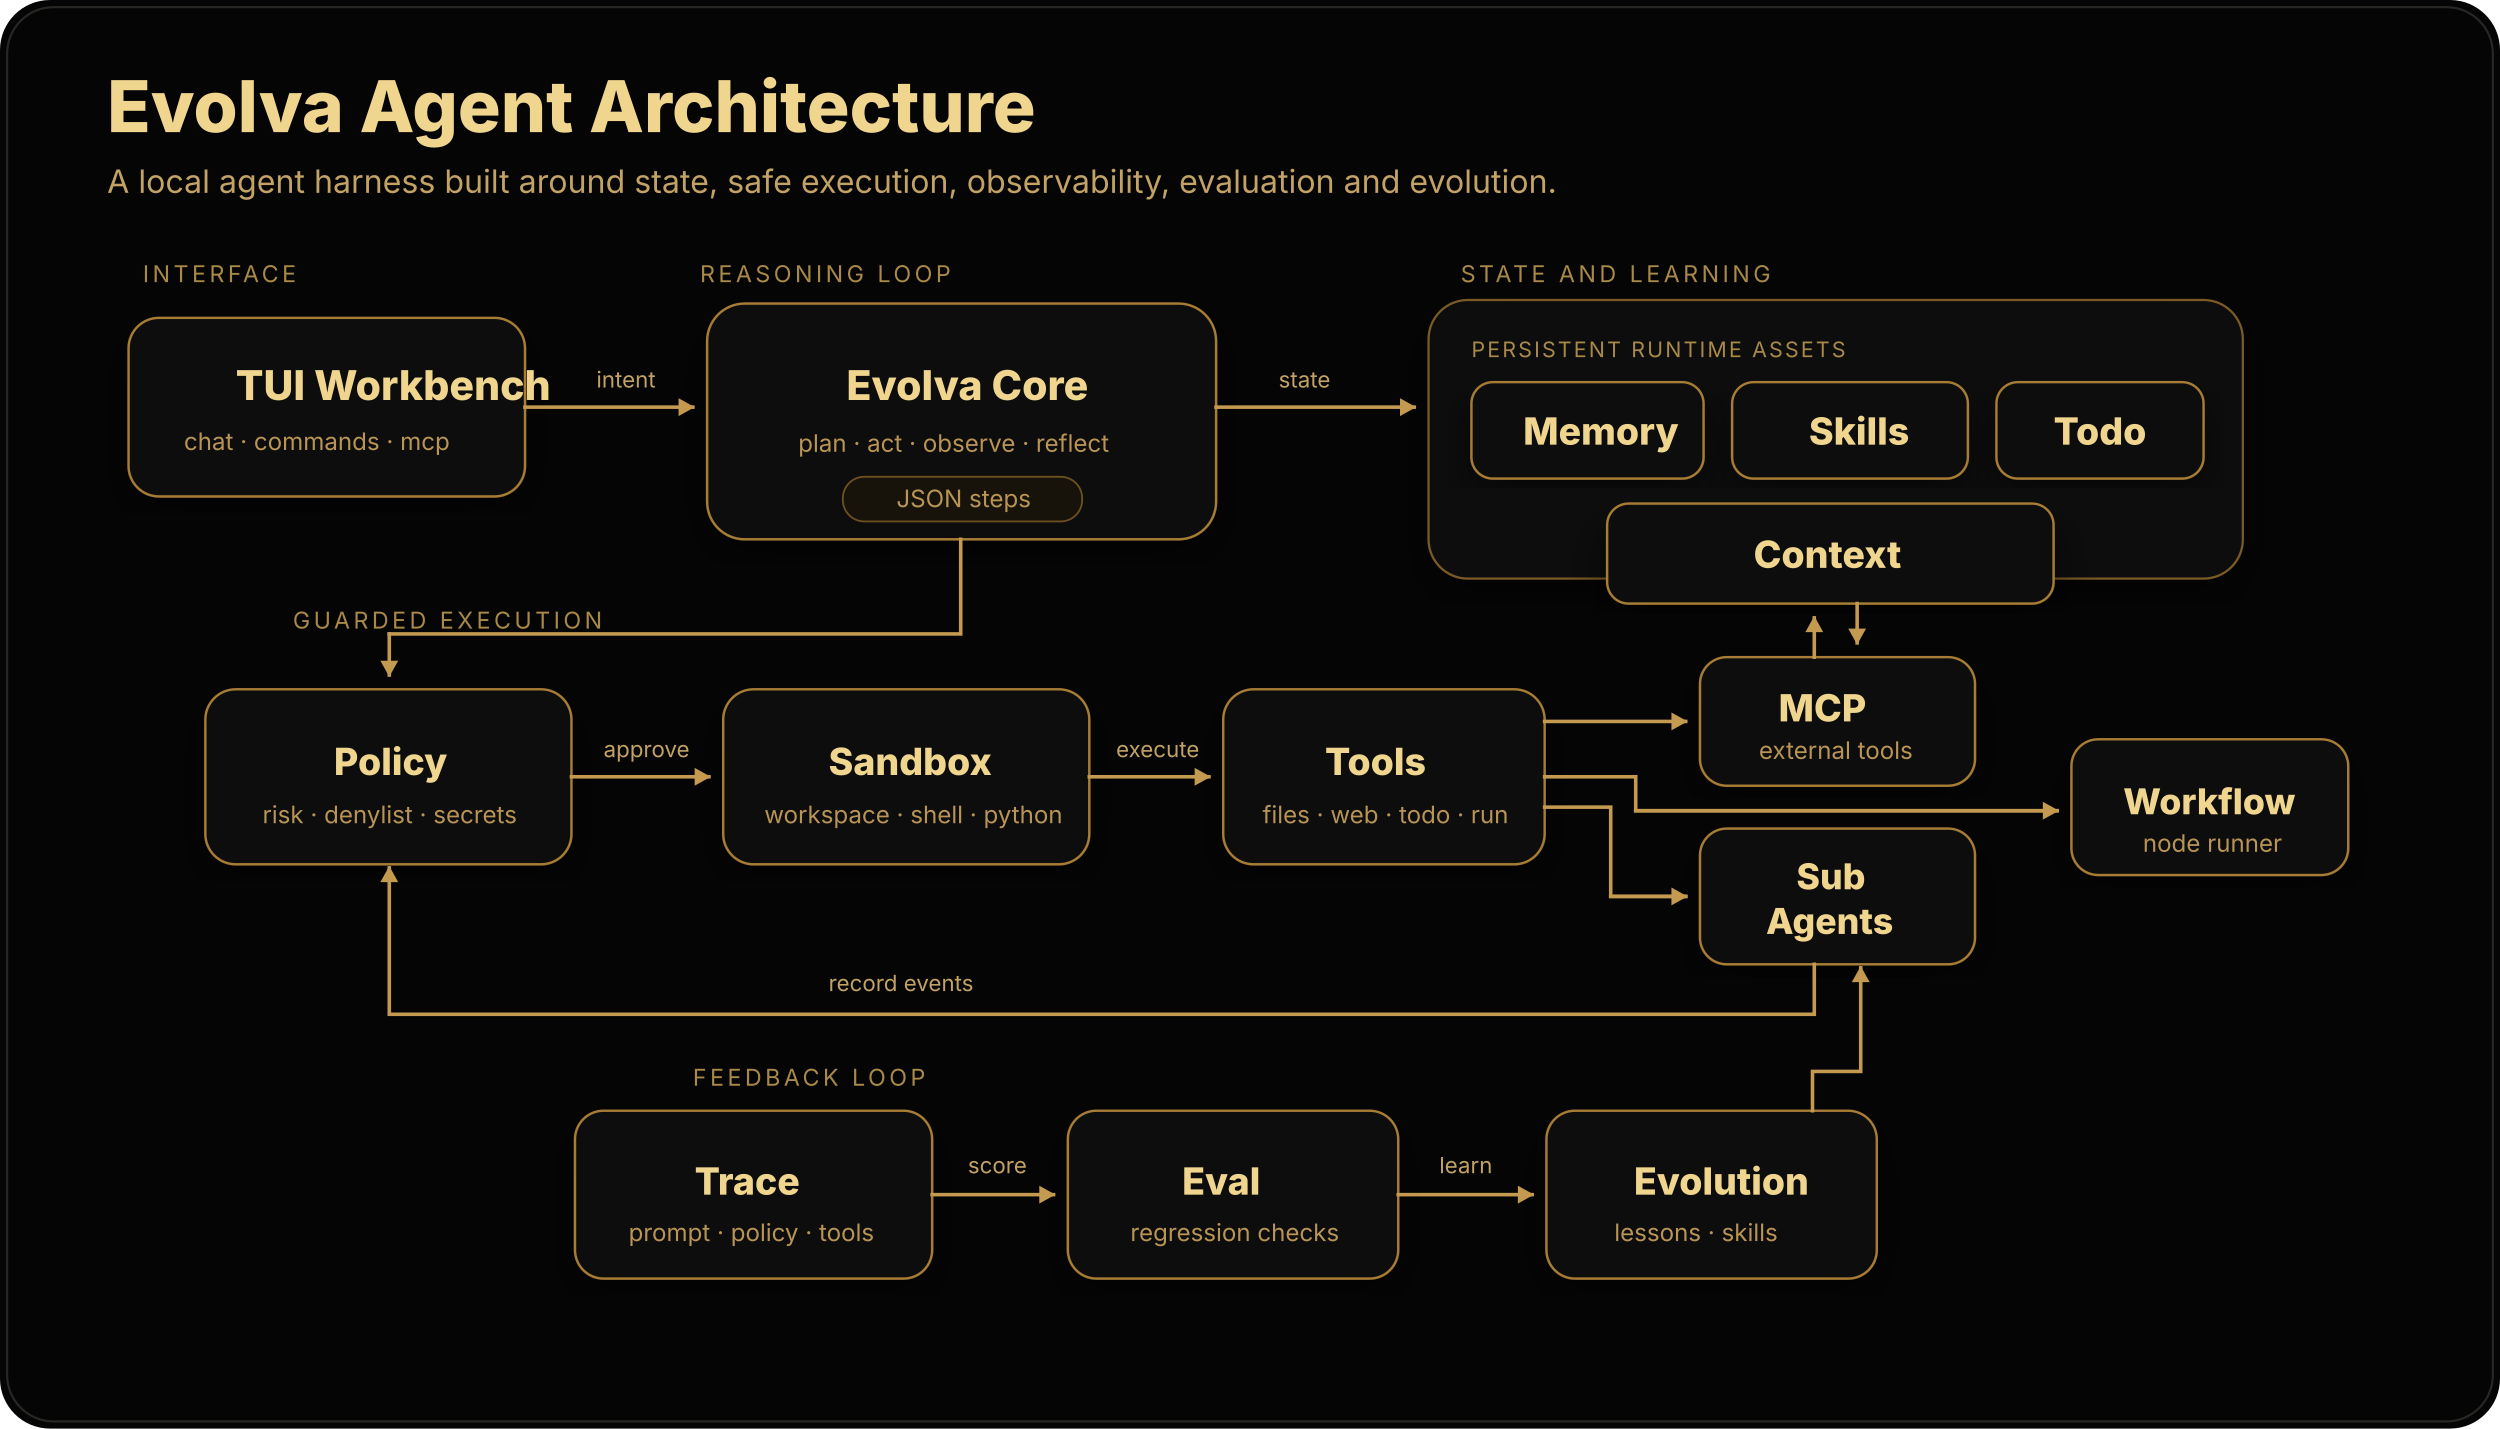
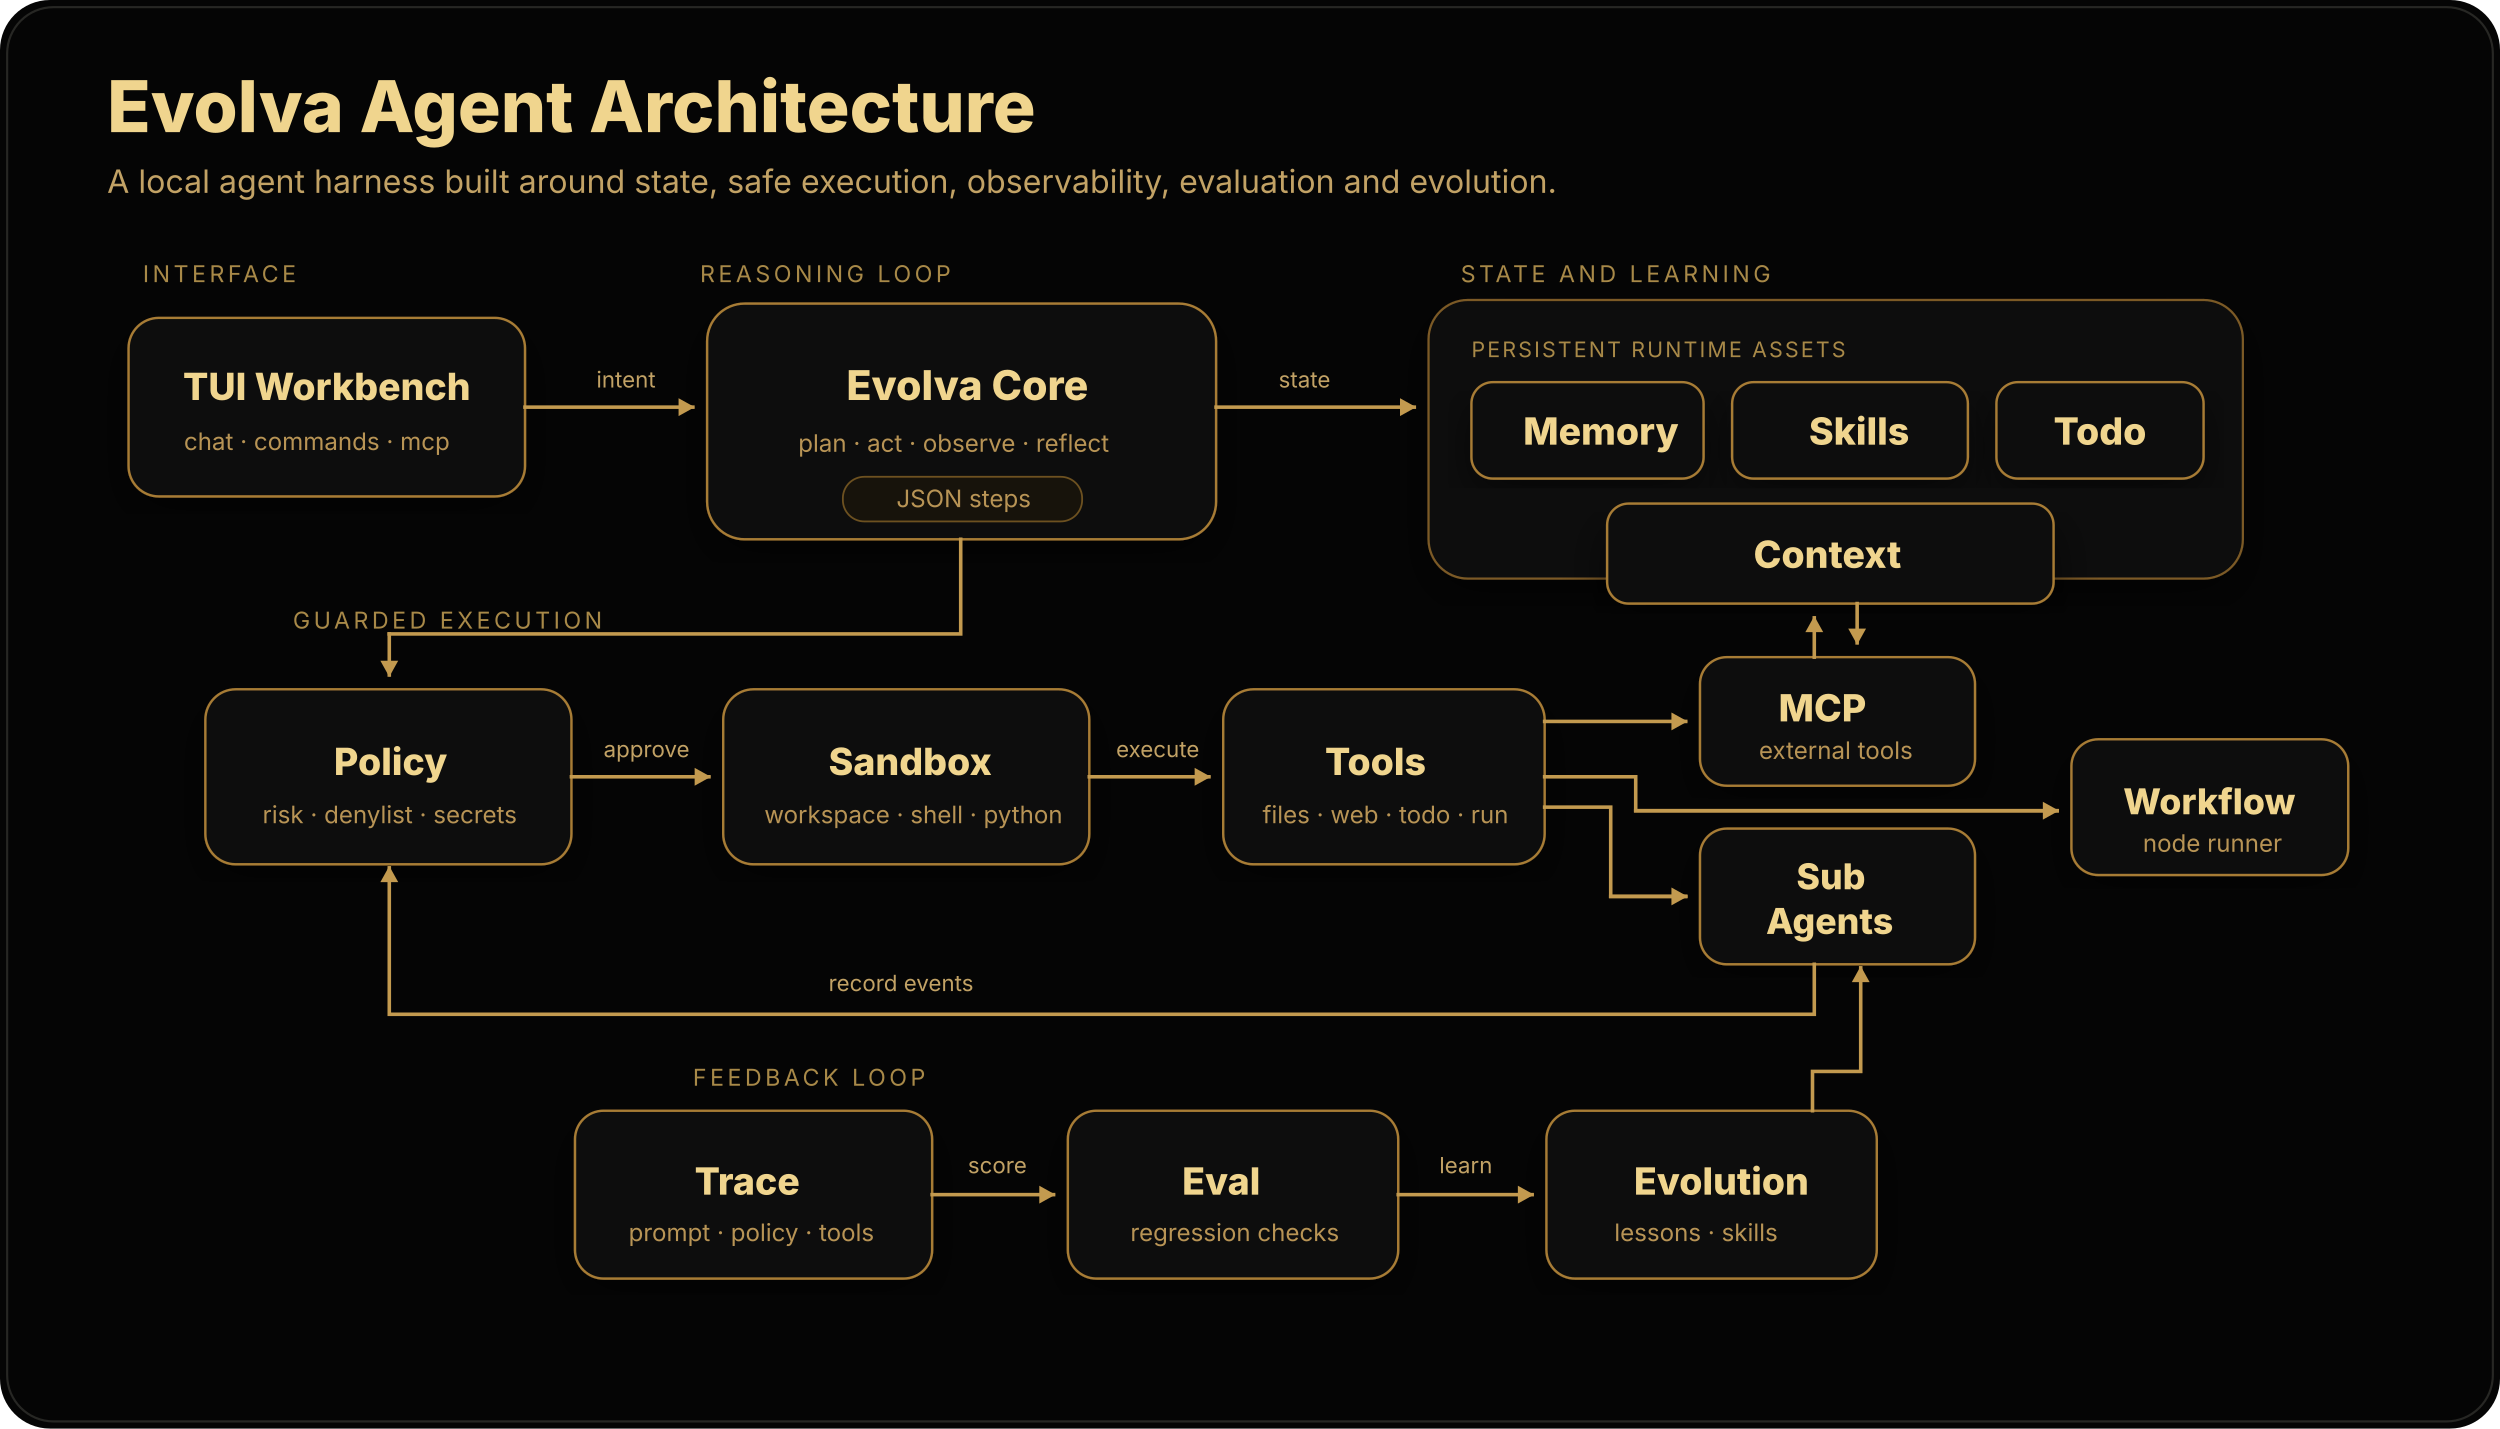
<svg xmlns="http://www.w3.org/2000/svg" width="1400" height="800" viewBox="0 0 1400 800" fill="none" role="img" aria-label="Evolva Agent Architecture">
  <defs>
    <linearGradient id="bg" x1="0" y1="0" x2="1400" y2="800">
      <stop stop-color="#050505" />
      <stop offset="1" stop-color="#080806" />
    </linearGradient>
    <filter id="shadow">
      <feDropShadow dx="0" dy="10" stdDeviation="13" flood-color="#000000" flood-opacity="0.52" />
    </filter>
    <marker id="arrow" markerWidth="10" markerHeight="10" refX="8" refY="5" orient="auto" markerUnits="userSpaceOnUse">
      <path d="M0 0L9 5L0 10Z" fill="#C39A4F" />
    </marker>
    <style>
      .title{font-family:Inter,Arial,sans-serif;font-size:40px;font-weight:780;fill:#F0D58E}
      .subtitle{font-family:Inter,Arial,sans-serif;font-size:18px;fill:#C2A265}
      .section{font-family:Inter,Arial,sans-serif;font-size:13px;letter-spacing:.15em;text-transform:uppercase;fill:#A88948}
      .box{fill:#0D0E0E;stroke:#A77B35;stroke-width:1.35;filter:url(#shadow)}
      .panel{fill:#0B0C0C;stroke:#7B5A27;stroke-width:1.25;filter:url(#shadow)}
      .label{font-family:Inter,Arial,sans-serif;font-size:23px;font-weight:760;fill:#F0D58E}
      .small{font-family:Inter,Arial,sans-serif;font-size:13.5px;fill:#B89455}
      .mini{font-family:Inter,Arial,sans-serif;font-size:12.5px;fill:#C2A265}
      .line{stroke:#C39A4F;stroke-width:2;stroke-linecap:square;stroke-linejoin:miter;marker-end:url(#arrow)}
      .plain{stroke:#C39A4F;stroke-width:2;stroke-linecap:square;stroke-linejoin:miter}
    </style>
  </defs>
  <rect width="1400" height="800" rx="28" fill="url(#bg)" />
  <rect x="4" y="4" width="1392" height="792" rx="26" stroke="#272724" stroke-width="1.2" />
  <text x="60" y="74" class="title">Evolva Agent Architecture</text>
  <text x="60" y="108" class="subtitle">A local agent harness built around state, safe execution, observability, evaluation and evolution.</text>
  <text x="80" y="158" class="section">INTERFACE</text>
  <text x="392" y="158" class="section">REASONING LOOP</text>
  <text x="818" y="158" class="section">STATE AND LEARNING</text>
  <text x="164" y="352" class="section">GUARDED EXECUTION</text>
  <text x="388" y="608" class="section">FEEDBACK LOOP</text>
  <rect x="72" y="178" width="222" height="100" rx="17" class="box" />
-   <text x="132" y="224" class="label">TUI Workbench</text>
+   <text x="183" y="224" class="label" text-anchor="middle" style="font-size:21px">TUI Workbench</text>
  <text x="103" y="252" class="small">chat · commands · mcp</text>
  <rect x="396" y="170" width="285" height="132" rx="21" class="box" />
  <text x="474" y="224" class="label">Evolva Core</text>
  <text x="447" y="253" class="small">plan · act · observe · reflect</text>
  <rect x="472" y="267" width="134" height="25" rx="12" fill="#17130B" stroke="#6D5120" stroke-width="1" />
  <text x="502" y="284" class="small">JSON steps</text>
  <rect x="800" y="168" width="456" height="156" rx="22" class="panel" />
  <text x="824" y="200" class="section" style="font-size:12px;letter-spacing:.10em">PERSISTENT RUNTIME ASSETS</text>
  <rect x="824" y="214" width="130" height="54" rx="12" class="box" filter="none" />
  <text x="853" y="249" class="label" style="font-size:21px">Memory</text>
  <rect x="970" y="214" width="132" height="54" rx="12" class="box" filter="none" />
  <text x="1013" y="249" class="label" style="font-size:21px">Skills</text>
  <rect x="1118" y="214" width="116" height="54" rx="12" class="box" filter="none" />
  <text x="1150" y="249" class="label" style="font-size:21px">Todo</text>
  <rect x="900" y="282" width="250" height="56" rx="12" class="box" filter="none" />
  <text x="982" y="318" class="label" style="font-size:21px">Context</text>
  <rect x="115" y="386" width="205" height="98" rx="17" class="box" />
  <text x="187" y="434" class="label" style="font-size:21px">Policy</text>
  <text x="147" y="461" class="small">risk · denylist · secrets</text>
  <rect x="405" y="386" width="205" height="98" rx="17" class="box" />
  <text x="464" y="434" class="label" style="font-size:21px">Sandbox</text>
  <text x="428" y="461" class="small">workspace · shell · python</text>
  <rect x="685" y="386" width="180" height="98" rx="17" class="box" />
  <text x="742" y="434" class="label" style="font-size:21px">Tools</text>
  <text x="707" y="461" class="small">files · web · todo · run</text>
  <rect x="952" y="368" width="154" height="72" rx="15" class="box" />
  <text x="996" y="404" class="label" style="font-size:21px">MCP</text>
  <text x="985" y="425" class="small">external tools</text>
  <rect x="952" y="464" width="154" height="76" rx="15" class="box" />
  <text x="1006" y="498" class="label" style="font-size:20px">Sub</text>
  <text x="989" y="523" class="label" style="font-size:20px">Agents</text>
  <rect x="1160" y="414" width="155" height="76" rx="15" class="box" />
  <text x="1189" y="456" class="label" style="font-size:20px">Workflow</text>
  <text x="1200" y="477" class="small">node runner</text>
  <rect x="322" y="622" width="200" height="94" rx="16" class="box" />
  <text x="389" y="669" class="label" style="font-size:21px">Trace</text>
  <text x="352" y="695" class="small">prompt · policy · tools</text>
  <rect x="598" y="622" width="185" height="94" rx="16" class="box" />
  <text x="662" y="669" class="label" style="font-size:21px">Eval</text>
  <text x="633" y="695" class="small">regression checks</text>
  <rect x="866" y="622" width="185" height="94" rx="16" class="box" />
  <text x="915" y="669" class="label" style="font-size:21px">Evolution</text>
  <text x="904" y="695" class="small">lessons · skills</text>
  <path class="line" d="M294 228H388" />
  <text x="334" y="217" class="mini">intent</text>
  <path class="line" d="M681 228H792" />
  <text x="716" y="217" class="mini">state</text>
  <path class="line" d="M320 435H397" />
  <text x="338" y="424" class="mini">approve</text>
  <path class="line" d="M610 435H677" />
  <text x="625" y="424" class="mini">execute</text>
  <path class="line" d="M865 404H944" />
  <path class="plain" d="M865 435H916V454H1152" />
  <path class="line" d="M916 454H1152" />
  <path class="plain" d="M865 452H902V502H944" />
  <path class="line" d="M902 502H944" />
  <path class="plain" d="M538 302V355H218" />
  <path class="line" d="M218 355V378" />
  <path class="line" d="M1016 368V346" />
  <path class="line" d="M1040 338V360" />
  <path class="plain" d="M1016 540V568H218V492" />
  <path class="line" d="M218 492V486" />
  <text x="464" y="555" class="mini">record events</text>
  <path class="line" d="M522 669H590" />
  <text x="542" y="657" class="mini">score</text>
  <path class="line" d="M783 669H858" />
  <text x="806" y="657" class="mini">learn</text>
  <path class="plain" d="M1015 622V600H1042V548" />
  <path class="line" d="M1042 548V542" />
</svg>
